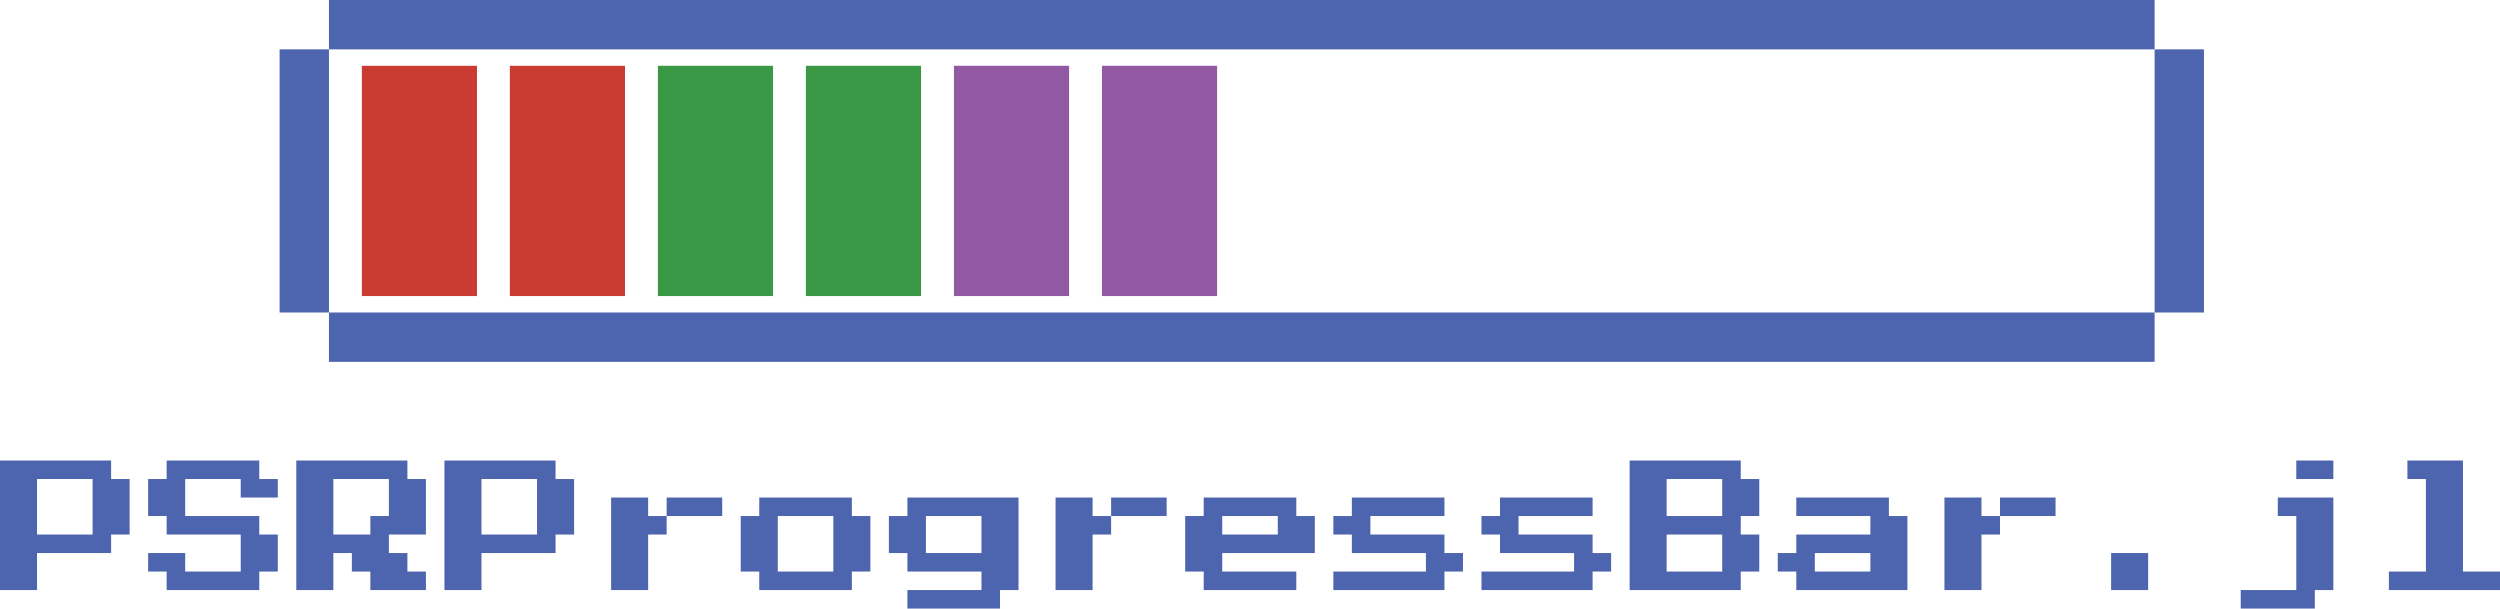
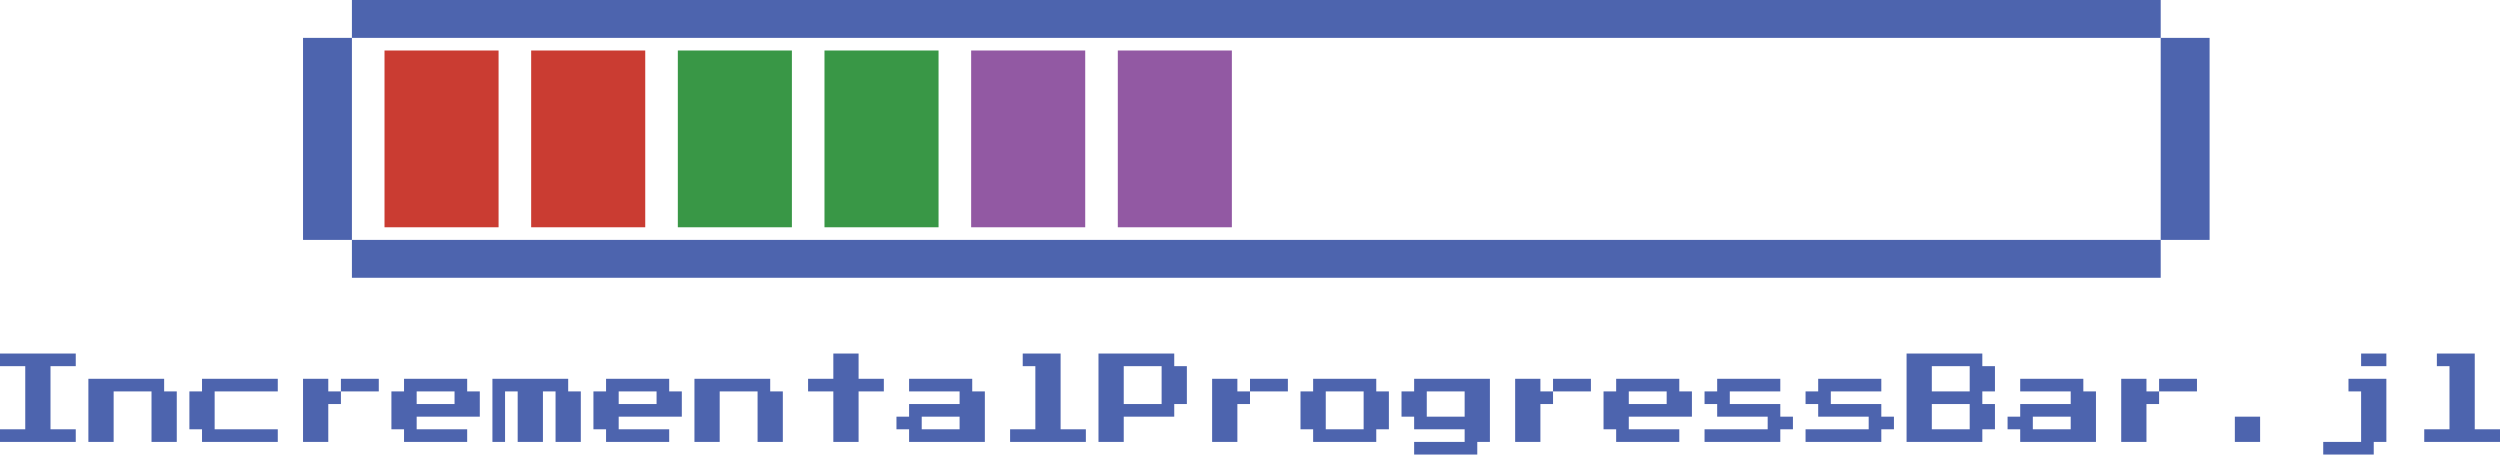
- <svg xmlns="http://www.w3.org/2000/svg" width="152" height="37" viewBox="0 0 152 37" fill="none">
-   <rect x="17" y="3" width="3" height="16" fill="#4D64AE" />
-   <rect x="131" y="3" width="3" height="16" fill="#4D64AE" />
-   <rect x="20" y="3" width="3" height="111" transform="rotate(-90 20 3)" fill="#4D64AE" />
-   <rect x="20" y="22" width="3" height="111" transform="rotate(-90 20 22)" fill="#4D64AE" />
-   <rect x="22" y="4" width="7" height="14" fill="#CA3C32" />
-   <rect x="31" y="4" width="7" height="14" fill="#CA3C32" />
-   <rect x="40" y="4" width="7" height="14" fill="#399746" />
-   <rect x="49" y="4" width="7" height="14" fill="#399746" />
-   <rect x="58" y="4" width="7" height="14" fill="#9259A3" />
-   <rect x="67" y="4" width="7" height="14" fill="#9259A3" />
-   <path d="M0 35.875V28H6.756V29.125H7.881V32.5H6.756V33.625H2.252V35.875H0ZM2.252 32.5H5.63V29.125H2.252V32.5Z" fill="#4D64AE" />
-   <path d="M10.133 35.875V34.75H9.007V33.625H11.259V34.75H14.637V32.5H10.133V31.375H9.007V29.125H10.133V28H15.763V29.125H16.889V30.25H14.637V29.125H11.259V31.375H15.763V32.5H16.889V34.75H15.763V35.875H10.133Z" fill="#4D64AE" />
-   <path d="M18.015 35.875V28H24.77V29.125H25.896V32.5H23.644V33.625H24.77V34.75H25.896V35.875H22.518V34.75H21.393V33.625H20.267V35.875H18.015ZM20.267 32.5H22.518V31.375H23.644V29.125H20.267V32.5Z" fill="#4D64AE" />
-   <path d="M27.022 35.875V28H33.778V29.125H34.904V32.5H33.778V33.625H29.274V35.875H27.022ZM29.274 32.5H32.652V29.125H29.274V32.5Z" fill="#4D64AE" />
-   <path d="M39.407 31.375H40.533V32.5H39.407V35.875H37.156V30.25H39.407V31.375ZM43.911 30.25V31.375H40.533V30.25H43.911Z" fill="#4D64AE" />
-   <path d="M46.163 35.875V34.75H45.037V31.375H46.163V30.25H51.793V31.375H52.919V34.75H51.793V35.875H46.163ZM47.289 34.75H50.667V31.375H47.289V34.75Z" fill="#4D64AE" />
-   <path d="M55.17 37V35.875H59.674V34.75H55.17V33.625H54.044V31.375H55.17V30.25H61.926V35.875H60.8V37H55.17ZM56.296 33.625H59.674V31.375H56.296V33.625Z" fill="#4D64AE" />
-   <path d="M66.43 31.375H67.556V32.5H66.43V35.875H64.178V30.25H66.43V31.375ZM70.933 30.25V31.375H67.556V30.25H70.933Z" fill="#4D64AE" />
-   <path d="M73.185 35.875V34.75H72.059V31.375H73.185V30.25H78.815V31.375H79.941V33.625H74.311V34.75H78.815V35.875H73.185ZM74.311 32.5H77.689V31.375H74.311V32.5Z" fill="#4D64AE" />
-   <path d="M81.067 35.875V34.75H86.696V33.625H82.193V32.5H81.067V31.375H82.193V30.25H87.822V31.375H83.319V32.5H87.822V33.625H88.948V34.75H87.822V35.875H81.067Z" fill="#4D64AE" />
-   <path d="M90.074 35.875V34.75H95.704V33.625H91.2V32.5H90.074V31.375H91.2V30.25H96.83V31.375H92.326V32.5H96.83V33.625H97.956V34.75H96.83V35.875H90.074Z" fill="#4D64AE" />
-   <path d="M99.082 35.875V28H105.837V29.125H106.963V31.375H105.837V32.5H106.963V34.75H105.837V35.875H99.082ZM101.333 31.375H104.711V29.125H101.333V31.375ZM101.333 34.75H104.711V32.5H101.333V34.75Z" fill="#4D64AE" />
-   <path d="M109.215 35.875V34.75H108.089V33.625H109.215V32.5H113.719V31.375H109.215V30.25H114.844V31.375H115.97V35.875H109.215ZM110.341 34.75H113.719V33.625H110.341V34.75Z" fill="#4D64AE" />
-   <path d="M120.474 31.375H121.6V32.5H120.474V35.875H118.222V30.25H120.474V31.375ZM124.978 30.25V31.375H121.6V30.25H124.978Z" fill="#4D64AE" />
-   <path d="M128.356 35.875V33.625H130.607V35.875H128.356Z" fill="#4D64AE" />
-   <path d="M139.615 29.125V28H141.867V29.125H139.615ZM136.237 37V35.875H139.615V31.375H138.489V30.25H141.867V35.875H140.741V37H136.237Z" fill="#4D64AE" />
-   <path d="M145.244 35.875V34.75H147.496V29.125H146.37V28H149.748V34.75H152V35.875H145.244Z" fill="#4D64AE" />
+ <svg xmlns="http://www.w3.org/2000/svg" width="198" height="36" viewBox="0 0 198 36" fill="none">
+   <path d="M27.872 3H24V19H27.872V3Z" fill="#4D64AE" />
+   <path d="M175 3H171.128V19H175V3Z" fill="#4D64AE" />
+   <path d="M27.872 0V3L171.128 3V0L27.872 0Z" fill="#4D64AE" />
+   <path d="M27.872 19V22L171.128 22V19L27.872 19Z" fill="#4D64AE" />
+   <path d="M39.487 4H30.453V18H39.487V4Z" fill="#CA3C32" />
+   <path d="M51.103 4H42.068V18H51.103V4Z" fill="#CA3C32" />
+   <path d="M62.718 4H53.684V18H62.718V4Z" fill="#399746" />
+   <path d="M74.333 4H65.299V18H74.333V4Z" fill="#399746" />
+   <path d="M85.949 4H76.915V18H85.949V4Z" fill="#9259A3" />
+   <path d="M97.564 4H88.53V18H97.564V4Z" fill="#9259A3" />
+   <path d="M192 35V34H194V29H193V28H196V34H198V35H192Z" fill="#4D64AE" />
+   <path d="M187 29V28H189V29H187ZM184 36V35H187V31H186V30H189V35H188V36H184Z" fill="#4D64AE" />
+   <path d="M177 35V33H179V35H177Z" fill="#4D64AE" />
+   <path d="M170 31H171V32H170V35H168V30H170V31ZM174 30V31H171V30H174Z" fill="#4D64AE" />
+   <path d="M160 35V34H159V33H160V32H164V31H160V30H165V31H166V35H160ZM161 34H164V33H161V34Z" fill="#4D64AE" />
+   <path d="M151 35V28H157V29H158V31H157V32H158V34H157V35H151ZM153 31H156V29H153V31ZM153 34H156V32H153V34Z" fill="#4D64AE" />
+   <path d="M143 35V34H148V33H144V32H143V31H144V30H149V31H145V32H149V33H150V34H149V35H143Z" fill="#4D64AE" />
+   <path d="M135 35V34H140V33H136V32H135V31H136V30H141V31H137V32H141V33H142V34H141V35H135Z" fill="#4D64AE" />
+   <path d="M128 35V34H127V31H128V30H133V31H134V33H129V34H133V35H128ZM129 32H132V31H129V32Z" fill="#4D64AE" />
+   <path d="M122 31H123V32H122V35H120V30H122V31ZM126 30V31H123V30H126Z" fill="#4D64AE" />
+   <path d="M112 36V35H116V34H112V33H111V31H112V30H118V35H117V36H112ZM113 33H116V31H113V33Z" fill="#4D64AE" />
+   <path d="M104 35V34H103V31H104V30H109V31H110V34H109V35H104ZM105 34H108V31H105V34Z" fill="#4D64AE" />
+   <path d="M98 31H99V32H98V35H96V30H98V31ZM102 30V31H99V30H102Z" fill="#4D64AE" />
+   <path d="M87 35V28H93V29H94V32H93V33H89V35H87ZM89 32H92V29H89V32Z" fill="#4D64AE" />
+   <path d="M80 35V34H82V29H81V28H84V34H86V35H80Z" fill="#4D64AE" />
+   <path d="M72 35V34H71V33H72V32H76V31H72V30H77V31H78V35H72ZM73 34H76V33H73V34Z" fill="#4D64AE" />
+   <path d="M66 35V31H64V30H66V28H68V30H70V31H68V35H66Z" fill="#4D64AE" />
+   <path d="M55 35V30H61V31H62V35H60V31H57V35H55Z" fill="#4D64AE" />
+   <path d="M48 35V34H47V31H48V30H53V31H54V33H49V34H53V35H48ZM49 32H52V31H49V32Z" fill="#4D64AE" />
+   <path d="M39 35V30H45V31H46V35H44V31H43V35H41V31H40V35H39Z" fill="#4D64AE" />
+   <path d="M32 35V34H31V31H32V30H37V31H38V33H33V34H37V35H32ZM33 32H36V31H33V32Z" fill="#4D64AE" />
+   <path d="M26 31H27V32H26V35H24V30H26V31ZM30 30V31H27V30H30Z" fill="#4D64AE" />
+   <path d="M16 35V34H15V31H16V30H22V31H17V34H22V35H16Z" fill="#4D64AE" />
+   <path d="M7 35V30H13V31H14V35H12V31H9V35H7Z" fill="#4D64AE" />
+   <path d="M0 35V34H2V29H0V28H6V29H4V34H6V35H0Z" fill="#4D64AE" />
</svg>
